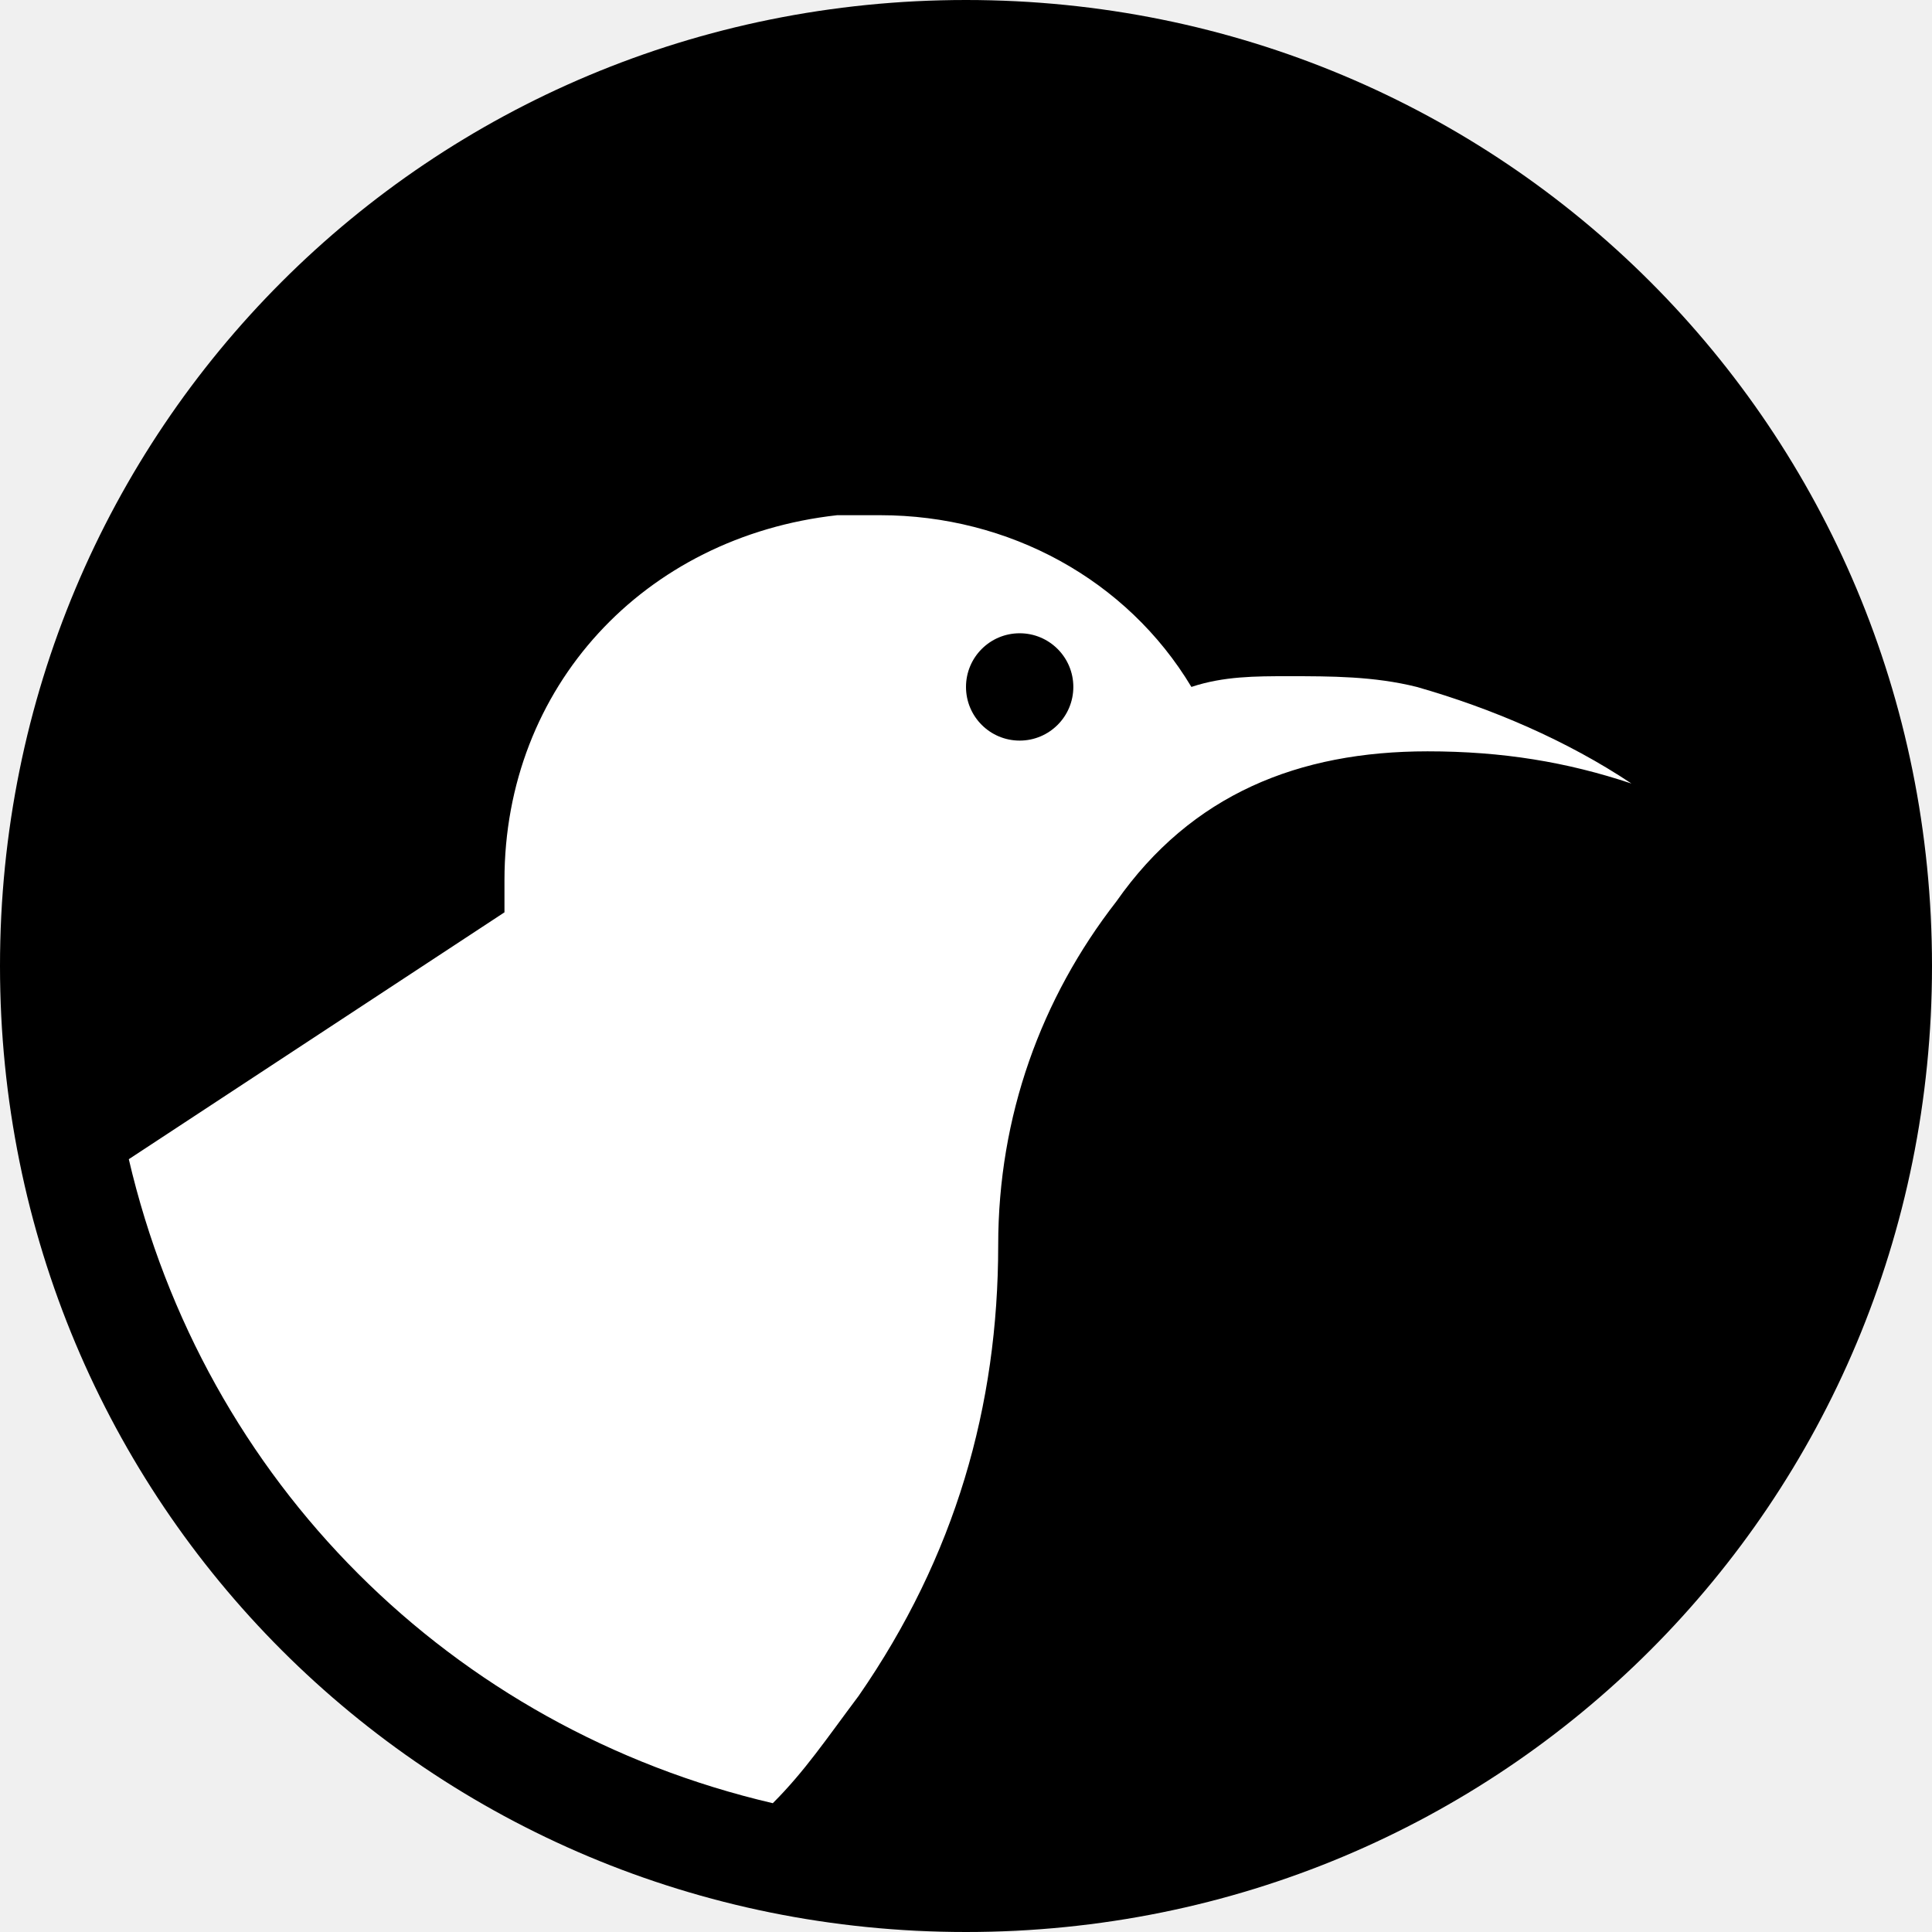
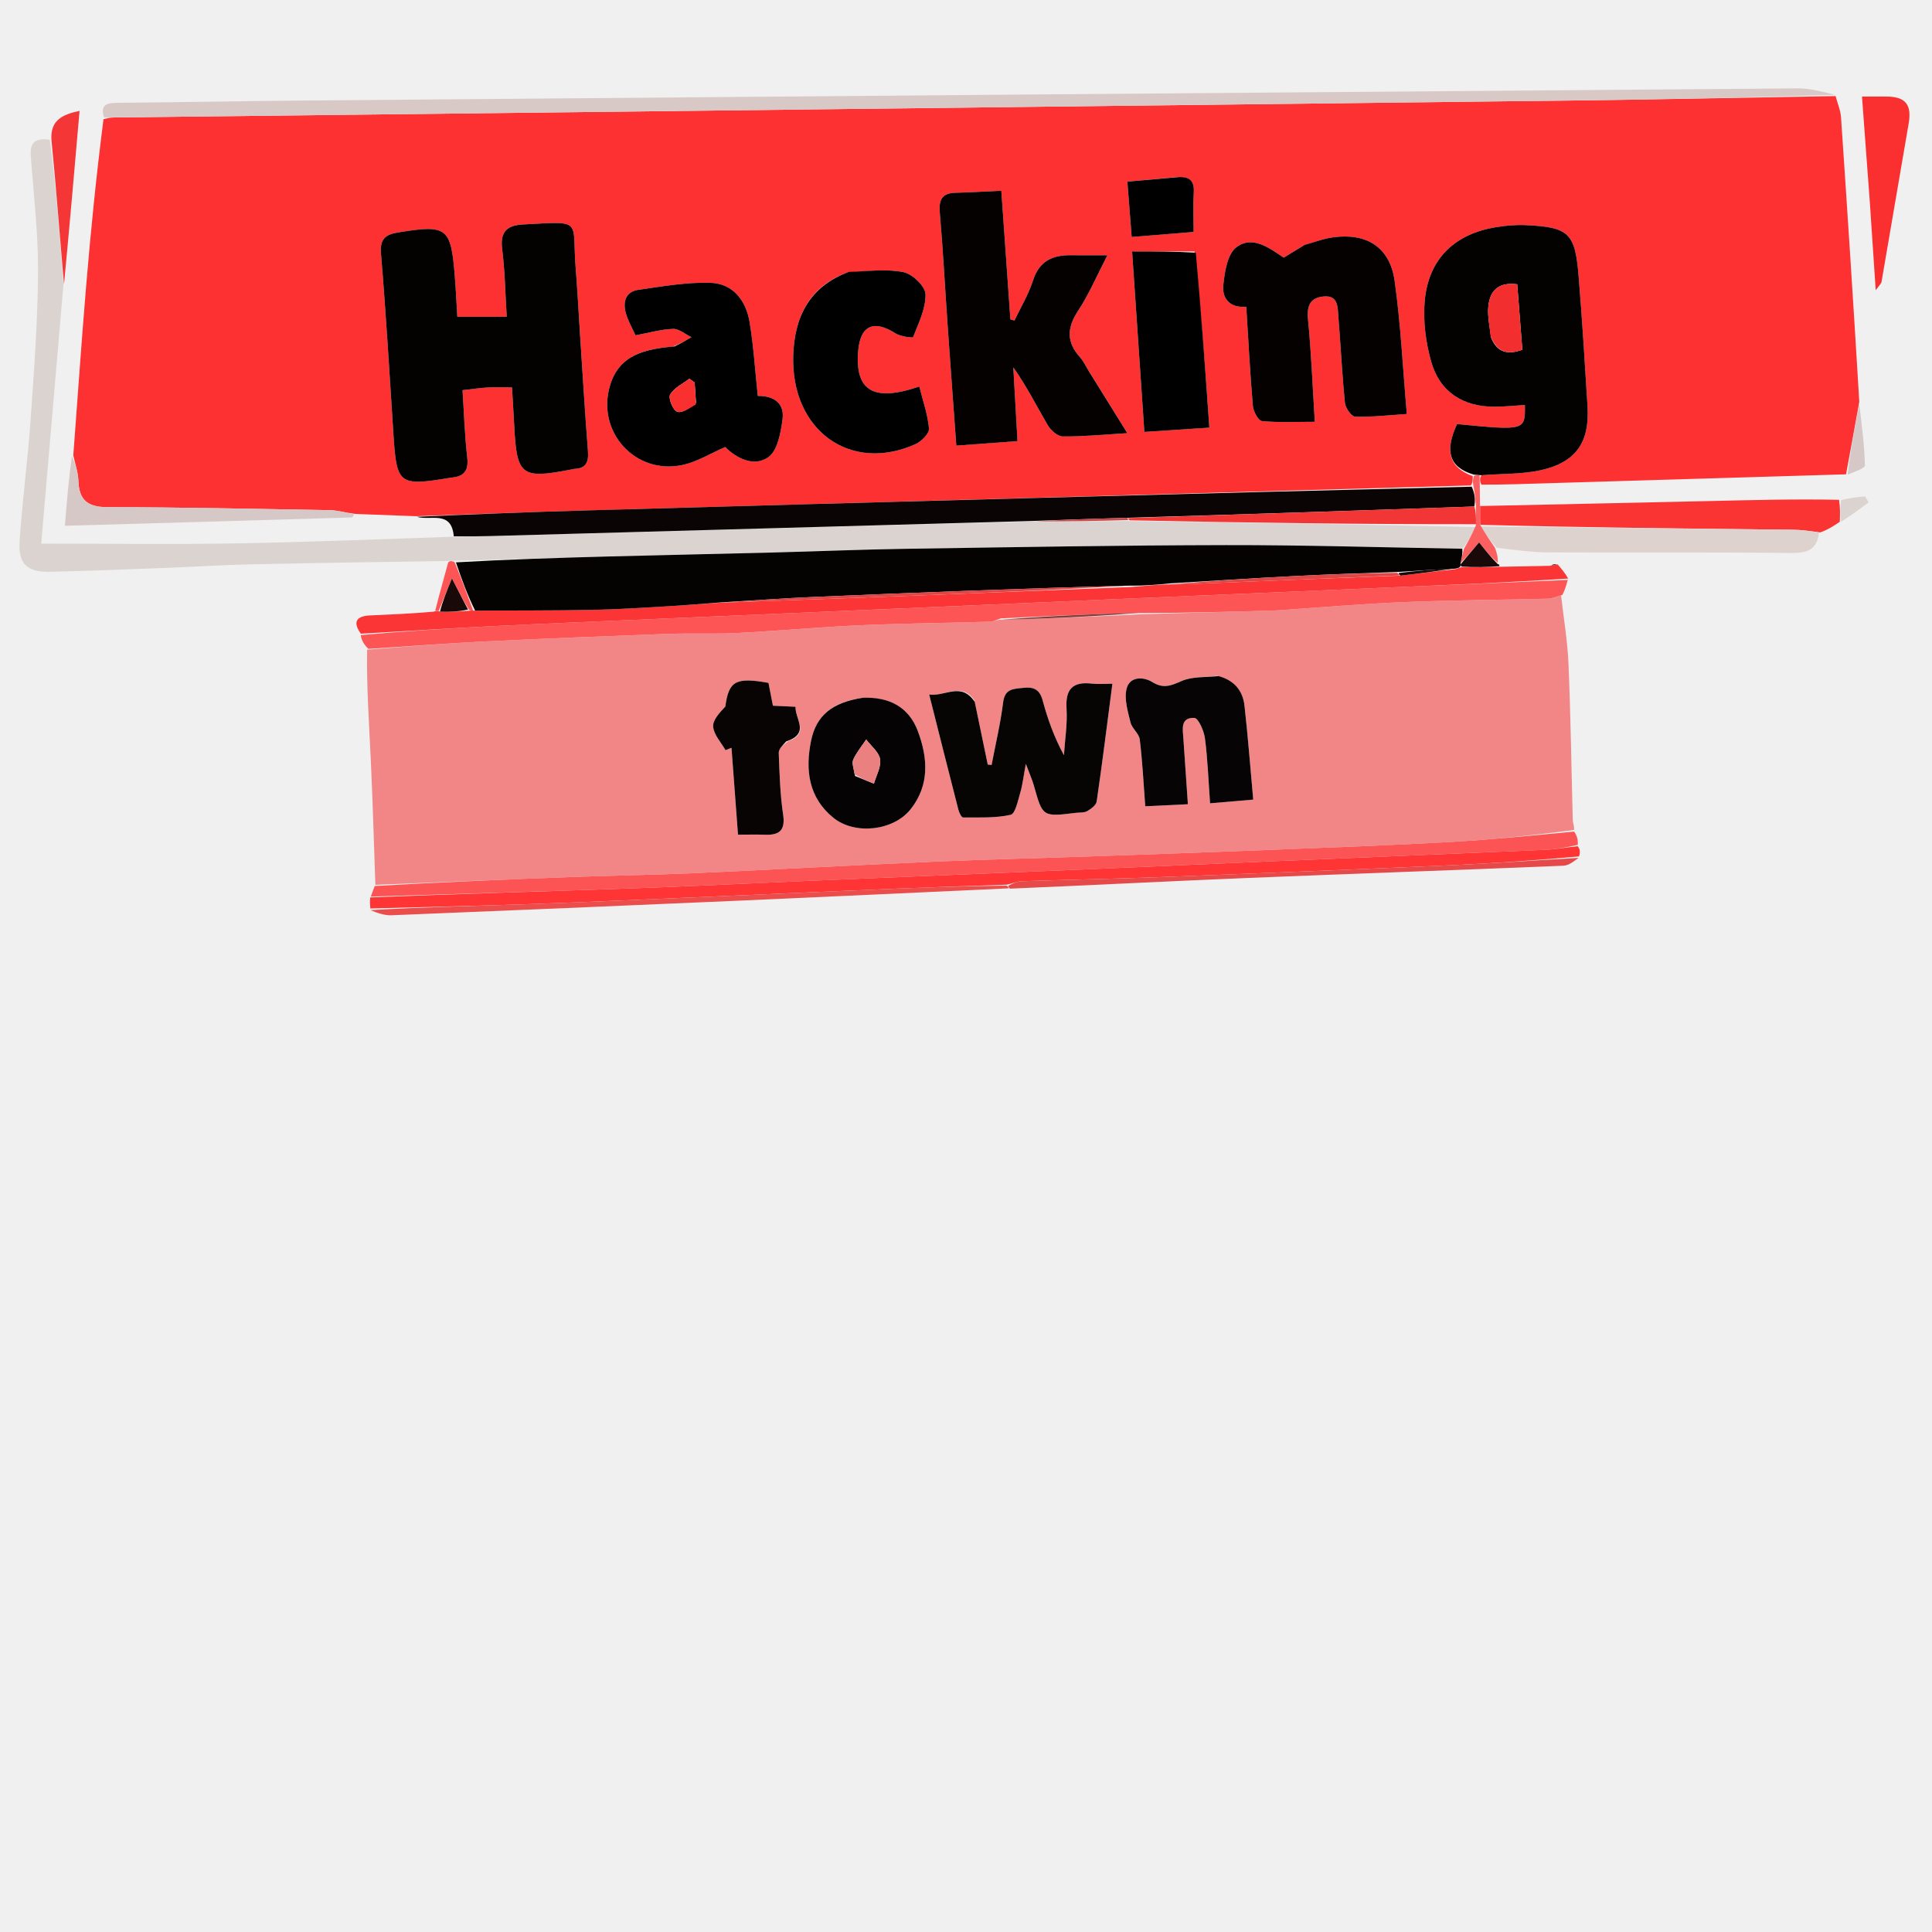
- <svg xmlns="http://www.w3.org/2000/svg" version="1.1" x="0px" y="0px" width="18px" height="18px" viewBox="0 0 18 18" enable-background="new 0 0 18 18" xml:space="preserve">
-   <defs>
- </defs>
-   <g>
-     <g>
-       <circle fill="#FFFFFF" cx="9" cy="9" r="8.5" />
-     </g>
-     <g>
-       <path d="M9,0C4,0,0,4,0,9c0,5,4,9,9,9c5,0,9-4,9-9C18,4,14,0,9,0z M1.2,10.8l3.5-2.3c0-0.1,0-0.2,0-0.3c0-1.8,1.3-3.2,3.1-3.4    c0.1,0,0.2,0,0.4,0c1.2,0,2.3,0.6,2.9,1.6c0.3-0.1,0.6-0.1,0.9-0.1c0.4,0,0.8,0,1.2,0.1c0.7,0.2,1.4,0.5,2,0.9    C14.6,7.1,14,7,13.3,7c-1.2,0-2.2,0.4-2.9,1.4c-0.7,0.9-1.1,2-1.1,3.2c0,1.5-0.4,2.9-1.3,4.2c-0.3,0.4-0.5,0.7-0.8,1    C4.2,16.1,1.9,13.8,1.2,10.8z" />
-       <circle cx="9.5" cy="6.4" r="0.5" />
-     </g>
-   </g>
+ <svg xmlns="http://www.w3.org/2000/svg" version="1.1" id="Layer_1" x="0px" y="0px" width="100%" viewBox="0 0 500 500" enable-background="new 0 0 500 500" xml:space="preserve">
+   <path fill="#FD3131" opacity="1" stroke="none" d=" M477.746,122.755   C452.266,123.514 426.785,124.266 401.306,125.036   C395.476,125.212 389.649,125.451 383.382,125.414   C382.938,124.461 382.933,123.754 383.394,122.99   C388.821,122.56 393.908,122.758 398.714,121.691   C407.884,119.656 411.426,114.475 410.849,105.125   C410.152,93.832 409.46,82.537 408.528,71.262   C407.619,60.256 405.958,58.768 394.732,58.26   C392.262,58.148 389.739,58.392 387.289,58.78   C376.493,60.49 369.728,66.968 368.725,77.818   C368.249,82.971 368.977,88.487 370.367,93.504   C372.564,101.426 378.619,105.304 386.879,105.26   C389.465,105.246 392.05,104.968 394.639,104.811   C394.739,111.438 394.697,111.448 377.084,109.748   C373.797,116.845 375.066,120.959 381.137,123.23   C381.134,124.234 381.135,124.903 380.663,125.635   C304.068,127.825 227.947,129.938 151.827,132.093   C137.093,132.51 122.364,133.09 107.633,133.595   C102.73,133.406 97.827,133.217 92.04,133.009   C89.24,132.659 87.327,132.072 85.405,132.037   C66.175,131.69 46.944,131.287 27.713,131.248   C22.596,131.238 20.439,129.351 20.28,124.376   C20.21,122.186 19.429,120.02 18.971,117.842   C20.068,103.25 21.068,88.649 22.29,74.067   C23.484,59.805 24.904,45.562 26.785,30.848   C28.343,30.39 29.342,30.409 30.341,30.397   C155.932,28.94 281.524,27.498 407.114,26.005   C429.76,25.736 452.402,25.253 475.046,24.869   C475.532,26.709 476.328,28.527 476.456,30.391   C478.116,54.647 479.681,78.908 481.18,103.984   C479.974,110.785 478.86,116.77 477.746,122.755  M150.047,85.386   C149.699,80.069 149.415,74.747 148.991,69.436   C147.97,56.642 151.146,57.259 135.363,58.093   C131.43,58.3 129.378,59.828 129.95,64.336   C130.671,70.021 130.757,75.787 131.145,81.976   C126.503,81.976 122.608,81.976 118.356,81.976   C118.134,78.34 117.976,74.875 117.699,71.419   C116.69,58.823 115.687,58.092 103.084,60.149   C99.86,60.676 98.272,61.734 98.598,65.627   C99.902,81.222 100.82,96.851 101.825,112.47   C102.653,125.346 103.244,125.837 116.228,123.696   C116.392,123.669 116.555,123.623 116.72,123.61   C119.928,123.368 121.324,121.972 120.924,118.463   C120.271,112.733 120.094,106.948 119.703,100.976   C122.296,100.691 124.261,100.39 126.237,100.28   C128.182,100.172 130.138,100.257 132.5,100.257   C132.7,103.624 132.913,106.753 133.068,109.885   C133.727,123.206 134.821,124.053 148.108,121.449   C148.272,121.417 148.433,121.351 148.596,121.346   C151.66,121.247 152.387,119.587 152.162,116.728   C151.368,106.602 150.765,96.462 150.047,85.386  M281.645,95.812   C280.939,94.685 280.378,93.426 279.501,92.452   C276.007,88.571 276.087,84.878 278.971,80.494   C281.827,76.152 283.885,71.284 286.597,66.061   C282.736,66.061 279.921,66.088 277.106,66.055   C272.343,65.999 268.942,67.586 267.342,72.596   C266.194,76.192 264.176,79.511 262.546,82.954   C262.194,82.857 261.842,82.76 261.49,82.664   C260.724,71.792 259.958,60.921 259.143,49.36   C254.875,49.557 251.111,49.803 247.344,49.885   C243.839,49.961 242.924,51.615 243.218,55   C244.055,64.613 244.551,74.256 245.223,83.884   C245.937,94.129 246.699,104.37 247.493,115.331   C252.981,114.924 257.969,114.554 263.329,114.157   C262.934,107.197 262.59,101.141 262.246,95.086   C265.66,99.879 268.231,105.037 271.133,110.001   C271.913,111.337 273.689,112.938 275.024,112.952   C280.258,113.008 285.499,112.478 291.751,112.105   C288.107,106.242 285.061,101.342 281.645,95.812  M337.199,63.633   C335.537,64.651 333.876,65.669 332.222,66.682   C328.348,64.059 324.016,60.842 319.929,64.035   C317.642,65.821 316.958,70.327 316.595,73.719   C316.226,77.16 318.171,79.758 322.533,79.387   C323.086,88.183 323.517,96.636 324.245,105.064   C324.368,106.487 325.666,108.886 326.599,108.976   C330.969,109.394 335.4,109.161 340.272,109.161   C339.666,99.496 339.343,91.034 338.511,82.622   C338.159,79.056 339.136,77.012 342.613,76.72   C346.37,76.406 346.174,79.514 346.368,81.916   C346.97,89.374 347.322,96.855 348.075,104.297   C348.209,105.612 349.77,107.808 350.726,107.838   C354.952,107.97 359.198,107.458 364.083,107.137   C363.034,95.106 362.504,83.827 360.932,72.695   C359.71,64.039 353.79,60.267 345.113,61.404   C342.669,61.725 340.298,62.611 337.199,63.633  M174.105,89.711   C167.05,90.323 160.354,91.695 157.917,99.644   C154.226,111.688 164.369,122.976 176.681,120.322   C180.399,119.521 183.823,117.359 187.675,115.694   C190.568,118.553 195.04,120.936 198.804,118.346   C201.231,116.676 202.084,111.904 202.531,108.381   C203.059,104.213 200.006,102.398 196.113,102.472   C195.408,95.845 195.025,89.53 193.989,83.325   C193.063,77.787 189.695,73.387 183.894,73.195   C177.699,72.989 171.429,74.123 165.238,75.003   C161.848,75.485 161.162,78.18 161.984,81.085   C162.551,83.087 163.644,84.941 164.465,86.776   C168.03,86.116 171.105,85.208 174.204,85.116   C175.76,85.069 177.359,86.506 178.939,87.272   C177.611,88.053 176.283,88.835 174.105,89.711  M219.295,70.513   C209.315,74.221 205.601,82.167 205.292,92.019   C204.683,111.404 220.1,122.519 236.965,114.92   C238.483,114.236 240.526,112.174 240.419,110.913   C240.11,107.263 238.829,103.696 237.914,100.037   C225.937,104.116 221.246,101.112 222.097,90.808   C222.641,84.22 226.127,82.673 231.759,86.279   C233.039,87.098 236.212,87.496 236.315,87.232   C237.723,83.615 239.625,79.821 239.516,76.127   C239.456,74.085 236.118,70.9 233.811,70.432   C229.389,69.534 224.649,70.206 219.295,70.513  M309.138,65.073   C303.91,65.073 298.681,65.073 292.989,65.073   C294.091,81.299 295.101,96.16 296.162,111.779   C301.858,111.404 307.204,111.051 312.979,110.67   C311.885,95.166 310.846,80.443 309.138,65.073  M303.417,45.95   C299.68,46.289 295.942,46.627 291.762,47.006   C292.157,52.069 292.498,56.437 292.88,61.328   C298.721,60.854 303.916,60.432 308.91,60.026   C308.91,56.086 308.759,52.932 308.949,49.798   C309.164,46.253 307.325,45.504 303.417,45.95  z" />
+   <path fill="#F28585" opacity="1" stroke="none" d=" M97.146,228.991   C96.763,218.276 96.47,207.558 95.971,196.849   C95.527,187.338 94.855,177.838 95.012,168.14   C105.618,167.291 115.489,166.497 125.376,166.014   C141.206,165.241 157.044,164.622 172.883,164.047   C178.843,163.83 184.824,164.119 190.777,163.817   C201.321,163.283 211.844,162.294 222.39,161.827   C233.644,161.328 244.916,161.233 256.178,160.895   C257.132,160.866 258.07,160.334 259.262,160.369   C271.331,160.119 283.154,159.537 295.444,158.965   C307.361,158.645 318.811,158.315 330.262,157.98   C330.76,157.965 331.256,157.9 331.754,157.867   C342.3,157.164 352.837,156.246 363.394,155.818   C375.809,155.315 388.242,155.26 400.666,154.938   C401.784,154.909 402.888,154.352 403.998,154.04   C404.666,159.999 405.683,165.944 405.932,171.921   C406.494,185.416 406.669,198.927 407.04,212.43   C407.056,213.029 407.455,213.617 407.36,214.793   C396.322,216.247 385.611,217.337 374.873,217.935   C359.312,218.802 343.733,219.352 328.159,219.967   C312.562,220.582 296.962,221.129 281.362,221.671   C268.297,222.124 255.226,222.407 242.167,222.979   C221.266,223.895 200.376,225.052 179.475,225.981   C168.902,226.451 158.314,226.587 147.736,226.979   C130.871,227.604 114.009,228.316 97.146,228.991  M252.163,181.211   C248.707,176.393 244.732,180.311 240.472,179.744   C243.131,190.268 245.554,199.923 248.036,209.562   C248.229,210.313 248.834,211.561 249.243,211.559   C253.367,211.54 257.587,211.751 261.552,210.87   C262.759,210.602 263.43,207.212 264.04,205.16   C264.65,203.105 264.877,200.936 265.485,197.675   C266.473,200.33 267.146,201.814 267.582,203.365   C269.846,211.419 269.824,211.425 278.402,210.362   C279.393,210.239 280.537,210.385 281.337,209.929   C282.344,209.355 283.682,208.378 283.822,207.421   C285.277,197.44 286.521,187.428 287.884,176.951   C285.843,176.951 284.198,177.108 282.592,176.921   C277.643,176.346 275.704,178.309 276.022,183.389   C276.271,187.381 275.604,191.43 275.345,195.454   C272.808,190.767 271.137,186.093 269.853,181.315   C269.088,178.471 267.577,177.702 264.838,178.016   C262.297,178.307 260.053,178.169 259.609,181.781   C258.941,187.219 257.65,192.58 256.624,197.974   C256.29,197.939 255.957,197.904 255.624,197.869   C254.534,192.597 253.444,187.324 252.163,181.211  M314.963,174.914   C311.871,175.306 308.504,175.068 305.764,176.266   C303.015,177.467 301.099,178.304 298.191,176.507   C295.934,175.112 292.328,174.988 291.547,178.301   C290.918,180.972 291.889,184.124 292.576,186.959   C292.956,188.529 294.779,189.817 294.969,191.353   C295.654,196.906 295.923,202.511 296.392,208.659   C300.2,208.477 303.592,208.315 307.424,208.132   C307.014,202.152 306.647,196.7 306.266,191.25   C306.093,188.775 305.411,185.631 309.108,185.802   C310.133,185.85 311.584,189.126 311.837,191.053   C312.546,196.434 312.731,201.885 313.164,207.888   C317.035,207.558 320.395,207.271 324.334,206.934   C323.564,198.46 322.961,190.526 322.073,182.625   C321.654,178.899 319.594,176.15 314.963,174.914  M222.893,180.623   C215.36,181.805 211.252,185.134 209.908,191.699   C208.354,199.286 209.262,206.449 215.683,211.643   C221.266,216.159 231.203,215.011 235.636,209.468   C240.656,203.189 240.126,196.045 237.498,189.117   C235.186,183.023 230.201,180.32 222.893,180.623  M203.925,191.839   C209.746,189.791 205.726,186.084 205.88,182.912   C203.639,182.807 201.858,182.724 200.031,182.638   C199.617,180.51 199.241,178.581 198.881,176.729   C190.335,175.201 188.607,176.268 187.715,182.853   C186.231,184.45 184.409,186.358 184.567,188.086   C184.759,190.184 186.62,192.13 187.759,194.141   C188.276,193.936 188.794,193.732 189.311,193.527   C189.864,200.918 190.417,208.308 190.994,216.013   C193.586,216.013 195.728,215.944 197.863,216.029   C201.582,216.176 203.309,215.036 202.67,210.786   C201.882,205.543 201.743,200.192 201.539,194.879   C201.502,193.914 202.497,192.909 203.925,191.839  z" />
+   <path fill="#DAD3D0" opacity="1" stroke="none" d=" M115.991,145.172   C99.109,145.451 82.225,145.668 65.344,146.037   C57.601,146.206 49.865,146.707 42.124,146.999   C32.389,147.366 22.655,147.768 12.917,147.972   C6.994,148.096 4.68,145.964 5.075,140.029   C5.771,129.599 7.178,119.217 7.909,108.788   C8.806,95.987 9.767,83.161 9.845,70.341   C9.906,60.354 8.695,50.356 7.972,40.369   C7.747,37.26 8.743,35.556 12.889,36.17   C14.571,48.837 15.489,61.314 16.406,73.791   C14.496,96.07 12.585,118.348 10.669,140.691   C27.943,140.691 44.53,140.914 61.11,140.631   C79.433,140.318 97.749,139.542 116.986,138.92   C120.893,138.827 123.882,138.814 126.87,138.731   C173.702,137.432 220.534,136.125 267.777,134.924   C276.078,134.939 283.968,134.85 292.332,134.824   C322.525,135.288 352.245,135.689 381.923,136.424   C380.881,138.515 379.879,140.273 378.42,142.017   C357.735,141.67 337.507,141.04 317.28,141.073   C289.729,141.118 262.179,141.612 234.63,142.027   C223.054,142.202 211.484,142.695 199.909,142.994   C185.84,143.357 171.769,143.638 157.701,144.01   C144.467,144.359 131.234,144.781 117.667,145.119   C116.886,145.102 116.439,145.137 115.991,145.172  z" />
+   <path fill="#D8C9C7" opacity="1" stroke="none" d=" M474.897,24.529   C452.402,25.253 429.76,25.736 407.114,26.005   C281.524,27.498 155.932,28.94 30.341,30.397   C29.342,30.409 28.343,30.39 26.931,30.38   C25.829,26.923 27.846,26.629 30.564,26.606   C46.884,26.466 63.202,26.146 79.521,26.009   C208.081,24.926 336.642,23.861 465.202,22.869   C468.381,22.845 471.566,23.728 474.897,24.529  z" />
+   <path fill="#0B0404" opacity="1" stroke="none" d=" M267.366,134.819   C220.534,136.125 173.702,137.432 126.87,138.731   C123.882,138.814 120.893,138.827 117.44,138.803   C116.845,131.945 111.445,134.825 107.874,133.75   C122.364,133.09 137.093,132.51 151.827,132.093   C227.947,129.938 304.068,127.825 380.885,125.96   C381.711,127.804 381.842,129.385 381.553,131.081   C351.431,132.155 321.73,133.113 291.561,134.011   C283.184,134.24 275.275,134.53 267.366,134.819  z" />
+   <path fill="#FD5555" opacity="1" stroke="none" d=" M259.015,160.035   C258.07,160.334 257.132,160.866 256.178,160.895   C244.916,161.233 233.644,161.328 222.39,161.827   C211.844,162.294 201.321,163.283 190.777,163.817   C184.824,164.119 178.843,163.83 172.883,164.047   C157.044,164.622 141.206,165.241 125.376,166.014   C115.489,166.497 105.618,167.291 95.328,167.922   C94.238,166.84 93.561,165.783 93.355,164.357   C105.089,163.332 116.346,162.596 127.611,162.043   C142.698,161.302 157.792,160.696 172.883,160.047   C196.435,159.033 219.987,158.036 243.539,157.022   C258.63,156.372 273.72,155.696 288.812,155.049   C312.53,154.032 336.248,153.03 359.967,152.023   C375.223,151.375 390.479,150.729 405.735,150.082   C405.39,151.341 405.045,152.6 404.349,153.949   C402.888,154.352 401.784,154.909 400.666,154.938   C388.242,155.26 375.809,155.315 363.394,155.818   C352.837,156.246 342.3,157.164 331.754,157.867   C331.256,157.9 330.76,157.965 330.262,157.98   C318.811,158.315 307.361,158.645 295.191,158.644   C282.653,158.886 270.834,159.461 259.015,160.035  z" />
+   <path fill="#FB3535" opacity="1" stroke="none" d=" M405.844,149.725   C390.479,150.729 375.223,151.375 359.967,152.023   C336.248,153.03 312.53,154.032 288.812,155.049   C273.72,155.696 258.63,156.372 243.539,157.022   C219.987,158.036 196.435,159.033 172.883,160.047   C157.792,160.696 142.698,161.302 127.611,162.043   C116.346,162.596 105.089,163.332 93.379,163.997   C91.058,160.721 92.507,159.422 95.793,159.272   C101.104,159.03 106.417,158.814 112.273,158.295   C113.065,157.991 113.313,158.008 113.869,158.304   C116.549,158.398 118.919,158.242 121.483,158.054   C121.677,158.022 122.069,158 122.069,158   C122.069,158 122.459,158.045 122.966,158.029   C133.413,157.967 143.356,158.025 153.294,157.838   C159.832,157.714 166.367,157.279 172.898,156.901   C177.496,156.635 182.086,156.23 187.172,155.94   C204.584,155.356 221.503,154.737 238.422,154.075   C256.339,153.374 274.255,152.631 292.607,151.918   C296.356,151.607 299.67,151.283 303.271,151.209   C305.832,151.318 308.105,151.14 310.381,151.046   C327.622,150.332 344.863,149.634 362.561,148.959   C367.525,148.395 372.032,147.802 376.835,147.269   C377.427,147.095 377.723,146.862 378.317,146.784   C381.759,146.856 384.904,146.774 388.048,146.691   C392.142,146.615 396.236,146.54 401.013,146.435   C402.169,146.291 402.642,146.176 403.114,146.06   C404.061,147.163 405.007,148.265 405.844,149.725  z" />
+   <path fill="#FC5454" opacity="1" stroke="none" d=" M96.985,229.297   C114.009,228.316 130.871,227.604 147.736,226.979   C158.314,226.587 168.902,226.451 179.475,225.981   C200.376,225.052 221.266,223.895 242.167,222.979   C255.226,222.407 268.297,222.124 281.362,221.671   C296.962,221.129 312.562,220.582 328.159,219.967   C343.733,219.352 359.312,218.802 374.873,217.935   C385.611,217.337 396.322,216.247 407.377,215.216   C408.064,216.135 408.417,217.216 408.332,218.651   C405.261,219.321 402.637,219.812 399.996,219.927   C375.787,220.98 351.574,221.956 327.363,222.978   C312.275,223.614 297.19,224.31 282.102,224.944   C257.725,225.969 233.346,226.956 208.968,227.977   C193.714,228.617 178.465,229.39 163.207,229.925   C140.799,230.711 118.386,231.337 95.975,232.031   C96.258,231.222 96.541,230.413 96.985,229.297  z" />
+   <path fill="#FF3434" opacity="1" stroke="none" d=" M95.808,232.256   C118.386,231.337 140.799,230.711 163.207,229.925   C178.465,229.39 193.714,228.617 208.968,227.977   C233.346,226.956 257.725,225.969 282.102,224.944   C297.19,224.31 312.275,223.614 327.363,222.978   C351.574,221.956 375.787,220.98 399.996,219.927   C402.637,219.812 405.261,219.321 408.314,219   C408.888,219.75 409.04,220.505 408.645,221.641   C397.168,222.667 386.245,223.447 375.308,223.931   C350.426,225.031 325.538,226.032 300.649,226.978   C288.527,227.439 276.397,227.666 264.273,228.068   C263.172,228.104 262.088,228.648 260.528,228.958   C250.603,229.301 241.145,229.602 231.69,229.991   C216.438,230.618 201.189,231.313 185.937,231.962   C169.855,232.645 153.774,233.388 137.687,233.956   C123.741,234.448 109.788,234.731 95.838,235.107   C95.772,234.232 95.706,233.356 95.808,232.256  z" />
+   <path fill="#FA3333" opacity="1" stroke="none" d=" M383.039,130.963   C402.933,130.532 422.828,130.114 442.721,129.663   C453.666,129.415 464.609,129.113 475.945,129.352   C476.271,131.591 476.205,133.313 476.139,135.036   C474.683,136.026 473.227,137.016 471.089,137.786   C468.267,137.403 466.128,137.121 463.986,137.097   C437.024,136.794 410.061,136.529 383.068,135.813   C383.039,133.902 383.039,132.433 383.039,130.963  z" />
+   <path fill="#DED2CF" opacity="1" stroke="none" d=" M383.098,136.254   C410.061,136.529 437.024,136.794 463.986,137.097   C466.128,137.121 468.267,137.403 470.743,137.825   C470.252,142.493 467.482,143.165 463.325,143.116   C442.444,142.872 421.557,143.058 400.674,142.959   C396.444,142.939 392.216,142.341 387.355,141.761   C385.514,139.759 384.306,138.007 383.098,136.254  z" />
+   <path fill="#FA3030" opacity="1" stroke="none" d=" M483.904,52.25   C483.229,43.038 482.576,34.292 481.883,24.991   C484.335,24.991 486.28,24.986 488.225,24.992   C493.165,25.01 494.806,27.101 493.957,31.993   C491.593,45.63 489.308,59.28 486.945,72.916   C486.853,73.451 486.285,73.903 485.433,75.11   C484.894,67.092 484.411,59.905 483.904,52.25  z" />
+   <path fill="#D6C8C6" opacity="1" stroke="none" d=" M18.609,118.055   C19.429,120.02 20.21,122.186 20.28,124.376   C20.439,129.351 22.596,131.238 27.713,131.248   C46.944,131.287 66.175,131.69 85.405,132.037   C87.327,132.072 89.24,132.659 91.574,133.074   C91.624,133.422 91.264,133.909 90.889,133.92   C66.479,134.654 42.067,135.349 16.791,136.072   C17.291,129.959 17.769,124.113 18.609,118.055  z" />
+   <path fill="#EB4C4C" opacity="1" stroke="none" d=" M95.861,235.544   C109.788,234.731 123.741,234.448 137.687,233.956   C153.774,233.388 169.855,232.645 185.937,231.962   C201.189,231.313 216.438,230.618 231.69,229.991   C241.145,229.602 250.603,229.301 260.528,229.195   C260.996,229.431 260.998,229.904 260.998,229.904   C237.884,230.963 214.772,232.061 191.657,233.073   C161.551,234.39 131.442,235.659 101.331,236.868   C99.53,236.94 97.7,236.293 95.861,235.544  z" />
+   <path fill="#E64949" opacity="1" stroke="none" d=" M261.458,229.98   C260.998,229.904 260.996,229.431 260.996,229.194   C262.088,228.648 263.172,228.104 264.273,228.068   C276.397,227.666 288.527,227.439 300.649,226.978   C325.538,226.032 350.426,225.031 375.308,223.931   C386.245,223.447 397.168,222.667 408.539,222.019   C407.53,222.722 406.101,223.985 404.621,224.046   C377.514,225.176 350.397,226.089 323.289,227.201   C302.827,228.041 282.374,229.097 261.458,229.98  z" />
+   <path fill="#F53636" opacity="1" stroke="none" d=" M16.564,73.563   C15.489,61.314 14.571,48.837 13.306,36.107   C13.061,31.252 15.876,29.686 20.591,28.689   C19.248,44.185 17.985,58.76 16.564,73.563  z" />
+   <path fill="#D6C8C6" opacity="1" stroke="none" d=" M478.173,122.834   C478.86,116.77 479.974,110.785 481.177,104.603   C481.79,109.737 482.501,115.066 482.642,120.409   C482.663,121.207 480.014,122.076 478.173,122.834  z" />
+   <path fill="#FB5F5F" opacity="1" stroke="none" d=" M383.068,135.813   C384.306,138.007 385.514,139.759 386.91,141.784   C387.397,143.128 387.696,144.201 387.626,145.66   C385.69,144.057 384.123,142.067 382.787,140.372   C380.928,142.571 379.453,144.316 377.993,145.704   C378.298,144.242 378.588,143.136 378.878,142.03   C379.879,140.273 380.881,138.515 381.946,135.997   C381.997,133.812 381.985,132.389 381.972,130.965   C381.842,129.385 381.711,127.804 381.358,125.898   C381.135,124.903 381.134,124.234 381.436,123.169   C382.136,122.864 382.531,122.956 382.927,123.047   C382.933,123.754 382.938,124.461 382.964,125.52   C382.992,127.287 382.999,128.701 383.022,130.539   C383.039,132.433 383.039,133.902 383.068,135.813  z" />
+   <path fill="#FD5555" opacity="1" stroke="none" d=" M113.559,158.053   C113.313,158.008 113.065,157.991 112.634,158.037   C113.633,154.023 114.812,149.975 115.992,145.549   C116.439,145.137 116.886,145.102 117.666,145.488   C119.486,149.954 120.973,154 122.459,158.045   C122.459,158.045 122.069,158 122.069,158   C122.069,158 121.677,158.022 121.315,157.711   C119.78,155.145 118.607,152.891 116.954,149.714   C115.462,153.379 114.51,155.716 113.559,158.053  z" />
+   <path fill="#DBD3D0" opacity="1" stroke="none" d=" M476.497,135.018   C476.205,133.313 476.271,131.591 476.441,129.444   C478.6,128.837 480.656,128.656 482.712,128.475   C483.005,128.999 483.298,129.523 483.591,130.046   C481.346,131.698 479.101,133.349 476.497,135.018  z" />
+   <path fill="#1A0909" opacity="1" stroke="none" d=" M377.978,146.06   C379.453,144.316 380.928,142.571 382.787,140.372   C384.123,142.067 385.69,144.057 387.621,146.007   C387.985,145.967 388.056,146.326 388.052,146.509   C384.904,146.774 381.759,146.856 378.283,146.643   C377.953,146.347 377.978,146.06 377.978,146.06  z" />
+   <path fill="#1A0909" opacity="1" stroke="none" d=" M402.88,146.008   C402.642,146.176 402.169,146.291 401.473,146.296   C401.716,146.109 402.181,146.032 402.88,146.008  z" />
+   <path fill="#040101" opacity="1" stroke="none" d=" M150.068,85.857   C150.765,96.462 151.368,106.602 152.162,116.728   C152.387,119.587 151.66,121.247 148.596,121.346   C148.433,121.351 148.272,121.417 148.108,121.449   C134.821,124.053 133.727,123.206 133.068,109.885   C132.913,106.753 132.7,103.624 132.5,100.257   C130.138,100.257 128.182,100.172 126.237,100.28   C124.261,100.39 122.296,100.691 119.703,100.976   C120.094,106.948 120.271,112.733 120.924,118.463   C121.324,121.972 119.928,123.368 116.72,123.61   C116.555,123.623 116.392,123.669 116.228,123.696   C103.244,125.837 102.653,125.346 101.825,112.47   C100.82,96.851 99.902,81.222 98.598,65.627   C98.272,61.734 99.86,60.676 103.084,60.149   C115.687,58.092 116.69,58.823 117.699,71.419   C117.976,74.875 118.134,78.34 118.356,81.976   C122.608,81.976 126.503,81.976 131.145,81.976   C130.757,75.787 130.671,70.021 129.95,64.336   C129.378,59.828 131.43,58.3 135.363,58.093   C151.146,57.259 147.97,56.642 148.991,69.436   C149.415,74.747 149.699,80.069 150.068,85.857  z" />
+   <path fill="#040101" opacity="1" stroke="none" d=" M383.394,122.99   C382.531,122.956 382.136,122.864 381.441,122.834   C375.066,120.959 373.797,116.845 377.084,109.748   C394.697,111.448 394.739,111.438 394.639,104.811   C392.05,104.968 389.465,105.246 386.879,105.26   C378.619,105.304 372.564,101.426 370.367,93.504   C368.977,88.487 368.249,82.971 368.725,77.818   C369.728,66.968 376.493,60.49 387.289,58.78   C389.739,58.392 392.262,58.148 394.732,58.26   C405.958,58.768 407.619,60.256 408.528,71.262   C409.46,82.537 410.152,93.832 410.849,105.125   C411.426,114.475 407.884,119.656 398.714,121.691   C393.908,122.758 388.821,122.56 383.394,122.99  M385.888,87.363   C387.421,91.201 390.119,91.898 393.979,90.516   C393.524,84.694 393.092,79.158 392.656,73.572   C387.814,72.928 385.613,75.226 385.189,79.201   C384.932,81.615 385.463,84.112 385.888,87.363  z" />
+   <path fill="#050101" opacity="1" stroke="none" d=" M281.83,96.127   C285.061,101.342 288.107,106.242 291.751,112.105   C285.499,112.478 280.258,113.008 275.024,112.952   C273.689,112.938 271.913,111.337 271.133,110.001   C268.231,105.037 265.66,99.879 262.246,95.086   C262.59,101.141 262.934,107.197 263.329,114.157   C257.969,114.554 252.981,114.924 247.493,115.331   C246.699,104.37 245.937,94.129 245.223,83.884   C244.551,74.256 244.055,64.613 243.218,55   C242.924,51.615 243.839,49.961 247.344,49.885   C251.111,49.803 254.875,49.557 259.143,49.36   C259.958,60.921 260.724,71.792 261.49,82.664   C261.842,82.76 262.194,82.857 262.546,82.954   C264.176,79.511 266.194,76.192 267.342,72.596   C268.942,67.586 272.343,65.999 277.106,66.055   C279.921,66.088 282.736,66.061 286.597,66.061   C283.885,71.284 281.827,76.152 278.971,80.494   C276.087,84.878 276.007,88.571 279.501,92.452   C280.378,93.426 280.939,94.685 281.83,96.127  z" />
+   <path fill="#050101" opacity="1" stroke="none" d=" M337.546,63.436   C340.298,62.611 342.669,61.725 345.113,61.404   C353.79,60.267 359.71,64.039 360.932,72.695   C362.504,83.827 363.034,95.106 364.083,107.137   C359.198,107.458 354.952,107.97 350.726,107.838   C349.77,107.808 348.209,105.612 348.075,104.297   C347.322,96.855 346.97,89.374 346.368,81.916   C346.174,79.514 346.37,76.406 342.613,76.72   C339.136,77.012 338.159,79.056 338.511,82.622   C339.343,91.034 339.666,99.496 340.272,109.161   C335.4,109.161 330.969,109.394 326.599,108.976   C325.666,108.886 324.368,106.487 324.245,105.064   C323.517,96.636 323.086,88.183 322.533,79.387   C318.171,79.758 316.226,77.16 316.595,73.719   C316.958,70.327 317.642,65.821 319.929,64.035   C324.016,60.842 328.348,64.059 332.222,66.682   C333.876,65.669 335.537,64.651 337.546,63.436  z" />
+   <path fill="#000000" opacity="1" stroke="none" d=" M174.53,89.663   C176.283,88.835 177.611,88.053 178.939,87.272   C177.359,86.506 175.76,85.069 174.204,85.116   C171.105,85.208 168.03,86.116 164.465,86.776   C163.644,84.941 162.551,83.087 161.984,81.085   C161.162,78.18 161.848,75.485 165.238,75.003   C171.429,74.123 177.699,72.989 183.894,73.195   C189.695,73.387 193.063,77.787 193.989,83.325   C195.025,89.53 195.408,95.845 196.113,102.472   C200.006,102.398 203.059,104.213 202.531,108.381   C202.084,111.904 201.231,116.676 198.804,118.346   C195.04,120.936 190.568,118.553 187.675,115.694   C183.823,117.359 180.399,119.521 176.681,120.322   C164.369,122.976 154.226,111.688 157.917,99.644   C160.354,91.695 167.05,90.323 174.53,89.663  M180.134,104.218   C180.013,102.477 179.892,100.735 179.772,98.994   C179.32,98.665 178.869,98.337 178.417,98.008   C176.688,99.335 174.455,100.368 173.436,102.11   C172.902,103.024 174.129,106.094 175.227,106.537   C176.454,107.032 178.437,105.655 180.134,104.218  z" />
+   <path fill="#000000" opacity="1" stroke="none" d=" M219.668,70.37   C224.649,70.206 229.389,69.534 233.811,70.432   C236.118,70.9 239.456,74.085 239.516,76.127   C239.625,79.821 237.723,83.615 236.315,87.232   C236.212,87.496 233.039,87.098 231.759,86.279   C226.127,82.673 222.641,84.22 222.097,90.808   C221.246,101.112 225.937,104.116 237.914,100.037   C238.829,103.696 240.11,107.263 240.419,110.913   C240.526,112.174 238.483,114.236 236.965,114.92   C220.1,122.519 204.683,111.404 205.292,92.019   C205.601,82.167 209.315,74.221 219.668,70.37  z" />
+   <path fill="#000000" opacity="1" stroke="none" d=" M309.473,65.396   C310.846,80.443 311.885,95.166 312.979,110.67   C307.204,111.051 301.858,111.404 296.162,111.779   C295.101,96.16 294.091,81.299 292.989,65.073   C298.681,65.073 303.91,65.073 309.473,65.396  z" />
+   <path fill="#000000" opacity="1" stroke="none" d=" M303.885,45.936   C307.325,45.504 309.164,46.253 308.949,49.798   C308.759,52.932 308.91,56.086 308.91,60.026   C303.916,60.432 298.721,60.854 292.88,61.328   C292.498,56.437 292.157,52.069 291.762,47.006   C295.942,46.627 299.68,46.289 303.885,45.936  z" />
+   <path fill="#070404" opacity="1" stroke="none" d=" M252.259,181.631   C253.444,187.324 254.534,192.597 255.624,197.869   C255.957,197.904 256.29,197.939 256.624,197.974   C257.65,192.58 258.941,187.219 259.609,181.781   C260.053,178.169 262.297,178.307 264.838,178.016   C267.577,177.702 269.088,178.471 269.853,181.315   C271.137,186.093 272.808,190.767 275.345,195.454   C275.604,191.43 276.271,187.381 276.022,183.389   C275.704,178.309 277.643,176.346 282.592,176.921   C284.198,177.108 285.843,176.951 287.884,176.951   C286.521,187.428 285.277,197.44 283.822,207.421   C283.682,208.378 282.344,209.355 281.337,209.929   C280.537,210.385 279.393,210.239 278.402,210.362   C269.824,211.425 269.846,211.419 267.582,203.365   C267.146,201.814 266.473,200.33 265.485,197.675   C264.877,200.936 264.65,203.105 264.04,205.16   C263.43,207.212 262.759,210.602 261.552,210.87   C257.587,211.751 253.367,211.54 249.243,211.559   C248.834,211.561 248.229,210.313 248.036,209.562   C245.554,199.923 243.131,190.268 240.472,179.744   C244.732,180.311 248.707,176.393 252.259,181.631  z" />
+   <path fill="#060404" opacity="1" stroke="none" d=" M315.376,174.975   C319.594,176.15 321.654,178.899 322.073,182.625   C322.961,190.526 323.564,198.46 324.334,206.934   C320.395,207.271 317.035,207.558 313.164,207.888   C312.731,201.885 312.546,196.434 311.837,191.053   C311.584,189.126 310.133,185.85 309.108,185.802   C305.411,185.631 306.093,188.775 306.266,191.25   C306.647,196.7 307.014,202.152 307.424,208.132   C303.592,208.315 300.2,208.477 296.392,208.659   C295.923,202.511 295.654,196.906 294.969,191.353   C294.779,189.817 292.956,188.529 292.576,186.959   C291.889,184.124 290.918,180.972 291.547,178.301   C292.328,174.988 295.934,175.112 298.191,176.507   C301.099,178.304 303.015,177.467 305.764,176.266   C308.504,175.068 311.871,175.306 315.376,174.975  z" />
+   <path fill="#050303" opacity="1" stroke="none" d=" M223.287,180.581   C230.201,180.32 235.186,183.023 237.498,189.117   C240.126,196.045 240.656,203.189 235.636,209.468   C231.203,215.011 221.266,216.159 215.683,211.643   C209.262,206.449 208.354,199.286 209.908,191.699   C211.252,185.134 215.36,181.805 223.287,180.581  M221.291,200.824   C222.918,201.487 224.544,202.15 226.171,202.813   C226.771,200.69 228.081,198.453 227.763,196.479   C227.466,194.636 225.437,193.074 224.171,191.388   C223.025,193.104 221.666,194.724 220.825,196.579   C220.408,197.498 220.945,198.85 221.291,200.824  z" />
+   <path fill="#080404" opacity="1" stroke="none" d=" M203.47,191.881   C202.497,192.909 201.502,193.914 201.539,194.879   C201.743,200.192 201.882,205.543 202.67,210.786   C203.309,215.036 201.582,216.176 197.863,216.029   C195.728,215.944 193.586,216.013 190.994,216.013   C190.417,208.308 189.864,200.918 189.311,193.527   C188.794,193.732 188.276,193.936 187.759,194.141   C186.62,192.13 184.759,190.184 184.567,188.086   C184.409,186.358 186.231,184.45 187.715,182.853   C188.607,176.268 190.335,175.201 198.881,176.729   C199.241,178.581 199.617,180.51 200.031,182.638   C201.858,182.724 203.639,182.807 205.88,182.912   C205.726,186.084 209.746,189.791 203.47,191.881  z" />
+   <path fill="#843C3C" opacity="1" stroke="none" d=" M259.262,160.369   C270.834,159.461 282.653,158.886 294.724,158.633   C283.154,159.537 271.331,160.119 259.262,160.369  z" />
+   <path fill="#050202" opacity="1" stroke="none" d=" M377.993,145.704   C377.978,146.06 377.953,146.347 377.986,146.488   C377.723,146.862 377.427,147.095 376.332,147.194   C371.012,147.398 366.491,147.736 361.512,148.032   C352.276,148.355 343.493,148.65 334.719,149.104   C324.137,149.652 313.562,150.335 302.984,150.96   C299.67,151.283 296.356,151.607 292.353,151.563   C264.776,152.282 237.889,153.334 211.005,154.474   C202.891,154.818 194.788,155.41 186.68,155.888   C182.086,156.23 177.496,156.635 172.898,156.901   C166.367,157.279 159.832,157.714 153.294,157.838   C143.356,158.025 133.413,157.967 122.966,158.029   C120.973,154 119.486,149.954 118,145.54   C131.234,144.781 144.467,144.359 157.701,144.01   C171.769,143.638 185.84,143.357 199.909,142.994   C211.484,142.695 223.054,142.202 234.63,142.027   C262.179,141.612 289.729,141.118 317.28,141.073   C337.507,141.04 357.735,141.67 378.42,142.017   C378.588,143.136 378.298,144.242 377.993,145.704  z" />
+   <path fill="#F23535" opacity="1" stroke="none" d=" M381.553,131.081   C381.985,132.389 381.997,133.812 381.987,135.663   C352.245,135.689 322.525,135.288 292.387,134.654   C291.968,134.421 292.029,134.072 292.029,134.072   C321.73,133.113 351.431,132.155 381.553,131.081  z" />
+   <path fill="#CA4847" opacity="1" stroke="none" d=" M291.561,134.011   C292.029,134.072 291.968,134.421 291.913,134.591   C283.968,134.85 276.078,134.939 267.777,134.924   C275.275,134.53 283.184,134.24 291.561,134.011  z" />
+   <path fill="#E14646" opacity="1" stroke="none" d=" M187.172,155.94   C194.788,155.41 202.891,154.818 211.005,154.474   C237.889,153.334 264.776,152.282 291.917,151.552   C274.255,152.631 256.339,153.374 238.422,154.075   C221.503,154.737 204.584,155.356 187.172,155.94  z" />
+   <path fill="#E14646" opacity="1" stroke="none" d=" M303.271,151.209   C313.562,150.335 324.137,149.652 334.719,149.104   C343.493,148.65 352.276,148.355 361.537,148.248   C362.019,148.505 362.104,148.931 362.104,148.931   C344.863,149.634 327.622,150.332 310.381,151.046   C308.105,151.14 305.832,151.318 303.271,151.209  z" />
+   <path fill="#1A0909" opacity="1" stroke="none" d=" M113.869,158.304   C114.51,155.716 115.462,153.379 116.954,149.714   C118.607,152.891 119.78,155.145 121.121,157.743   C118.919,158.242 116.549,158.398 113.869,158.304  z" />
+   <path fill="#1A0909" opacity="1" stroke="none" d=" M362.561,148.959   C362.104,148.931 362.019,148.505 361.995,148.29   C366.491,147.736 371.012,147.398 376.037,147.135   C372.032,147.802 367.525,148.395 362.561,148.959  z" />
+   <path fill="#F22E2E" opacity="1" stroke="none" d=" M385.764,86.968   C385.463,84.112 384.932,81.615 385.189,79.201   C385.613,75.226 387.814,72.928 392.656,73.572   C393.092,79.158 393.524,84.694 393.979,90.516   C390.119,91.898 387.421,91.201 385.764,86.968  z" />
+   <path fill="#FA3030" opacity="1" stroke="none" d=" M180.112,104.655   C178.437,105.655 176.454,107.032 175.227,106.537   C174.129,106.094 172.902,103.024 173.436,102.11   C174.455,100.368 176.688,99.335 178.417,98.008   C178.869,98.337 179.32,98.665 179.772,98.994   C179.892,100.735 180.013,102.477 180.112,104.655  z" />
+   <path fill="#EA8080" opacity="1" stroke="none" d=" M221.171,200.415   C220.945,198.85 220.408,197.498 220.825,196.579   C221.666,194.724 223.025,193.104 224.171,191.388   C225.437,193.074 227.466,194.636 227.763,196.479   C228.081,198.453 226.771,200.69 226.171,202.813   C224.544,202.15 222.918,201.487 221.171,200.415  z" />
</svg>
